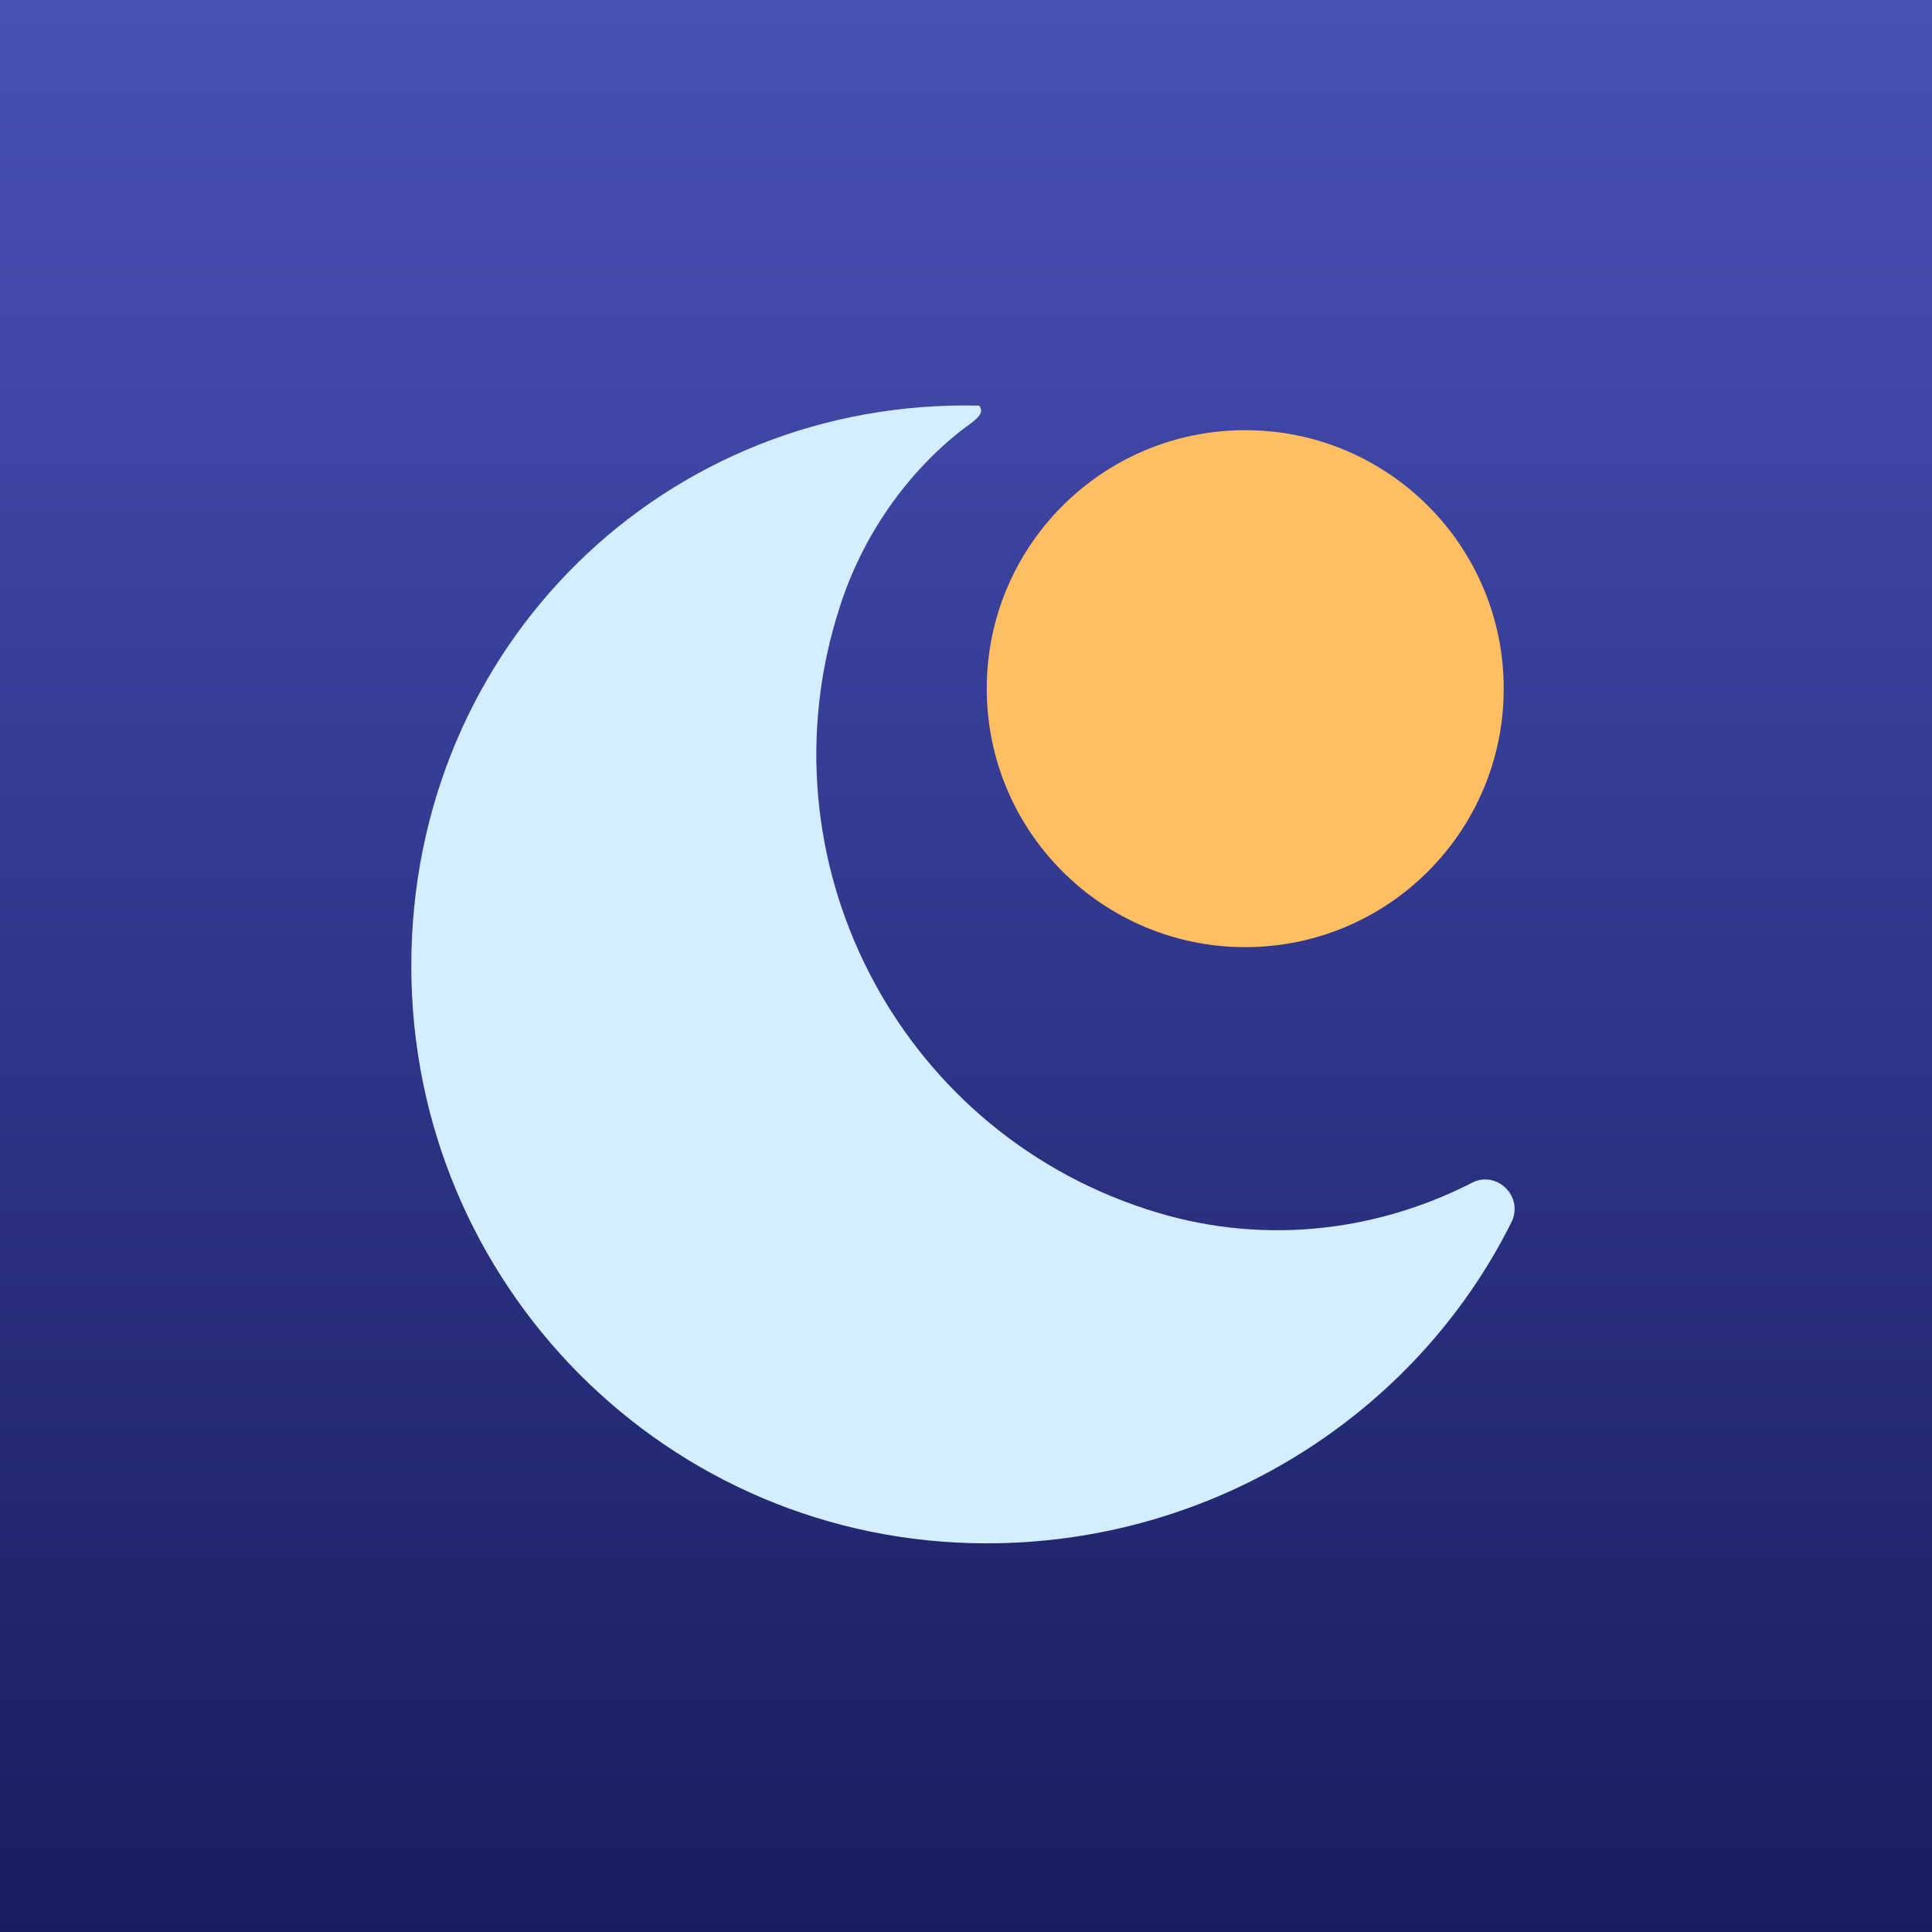
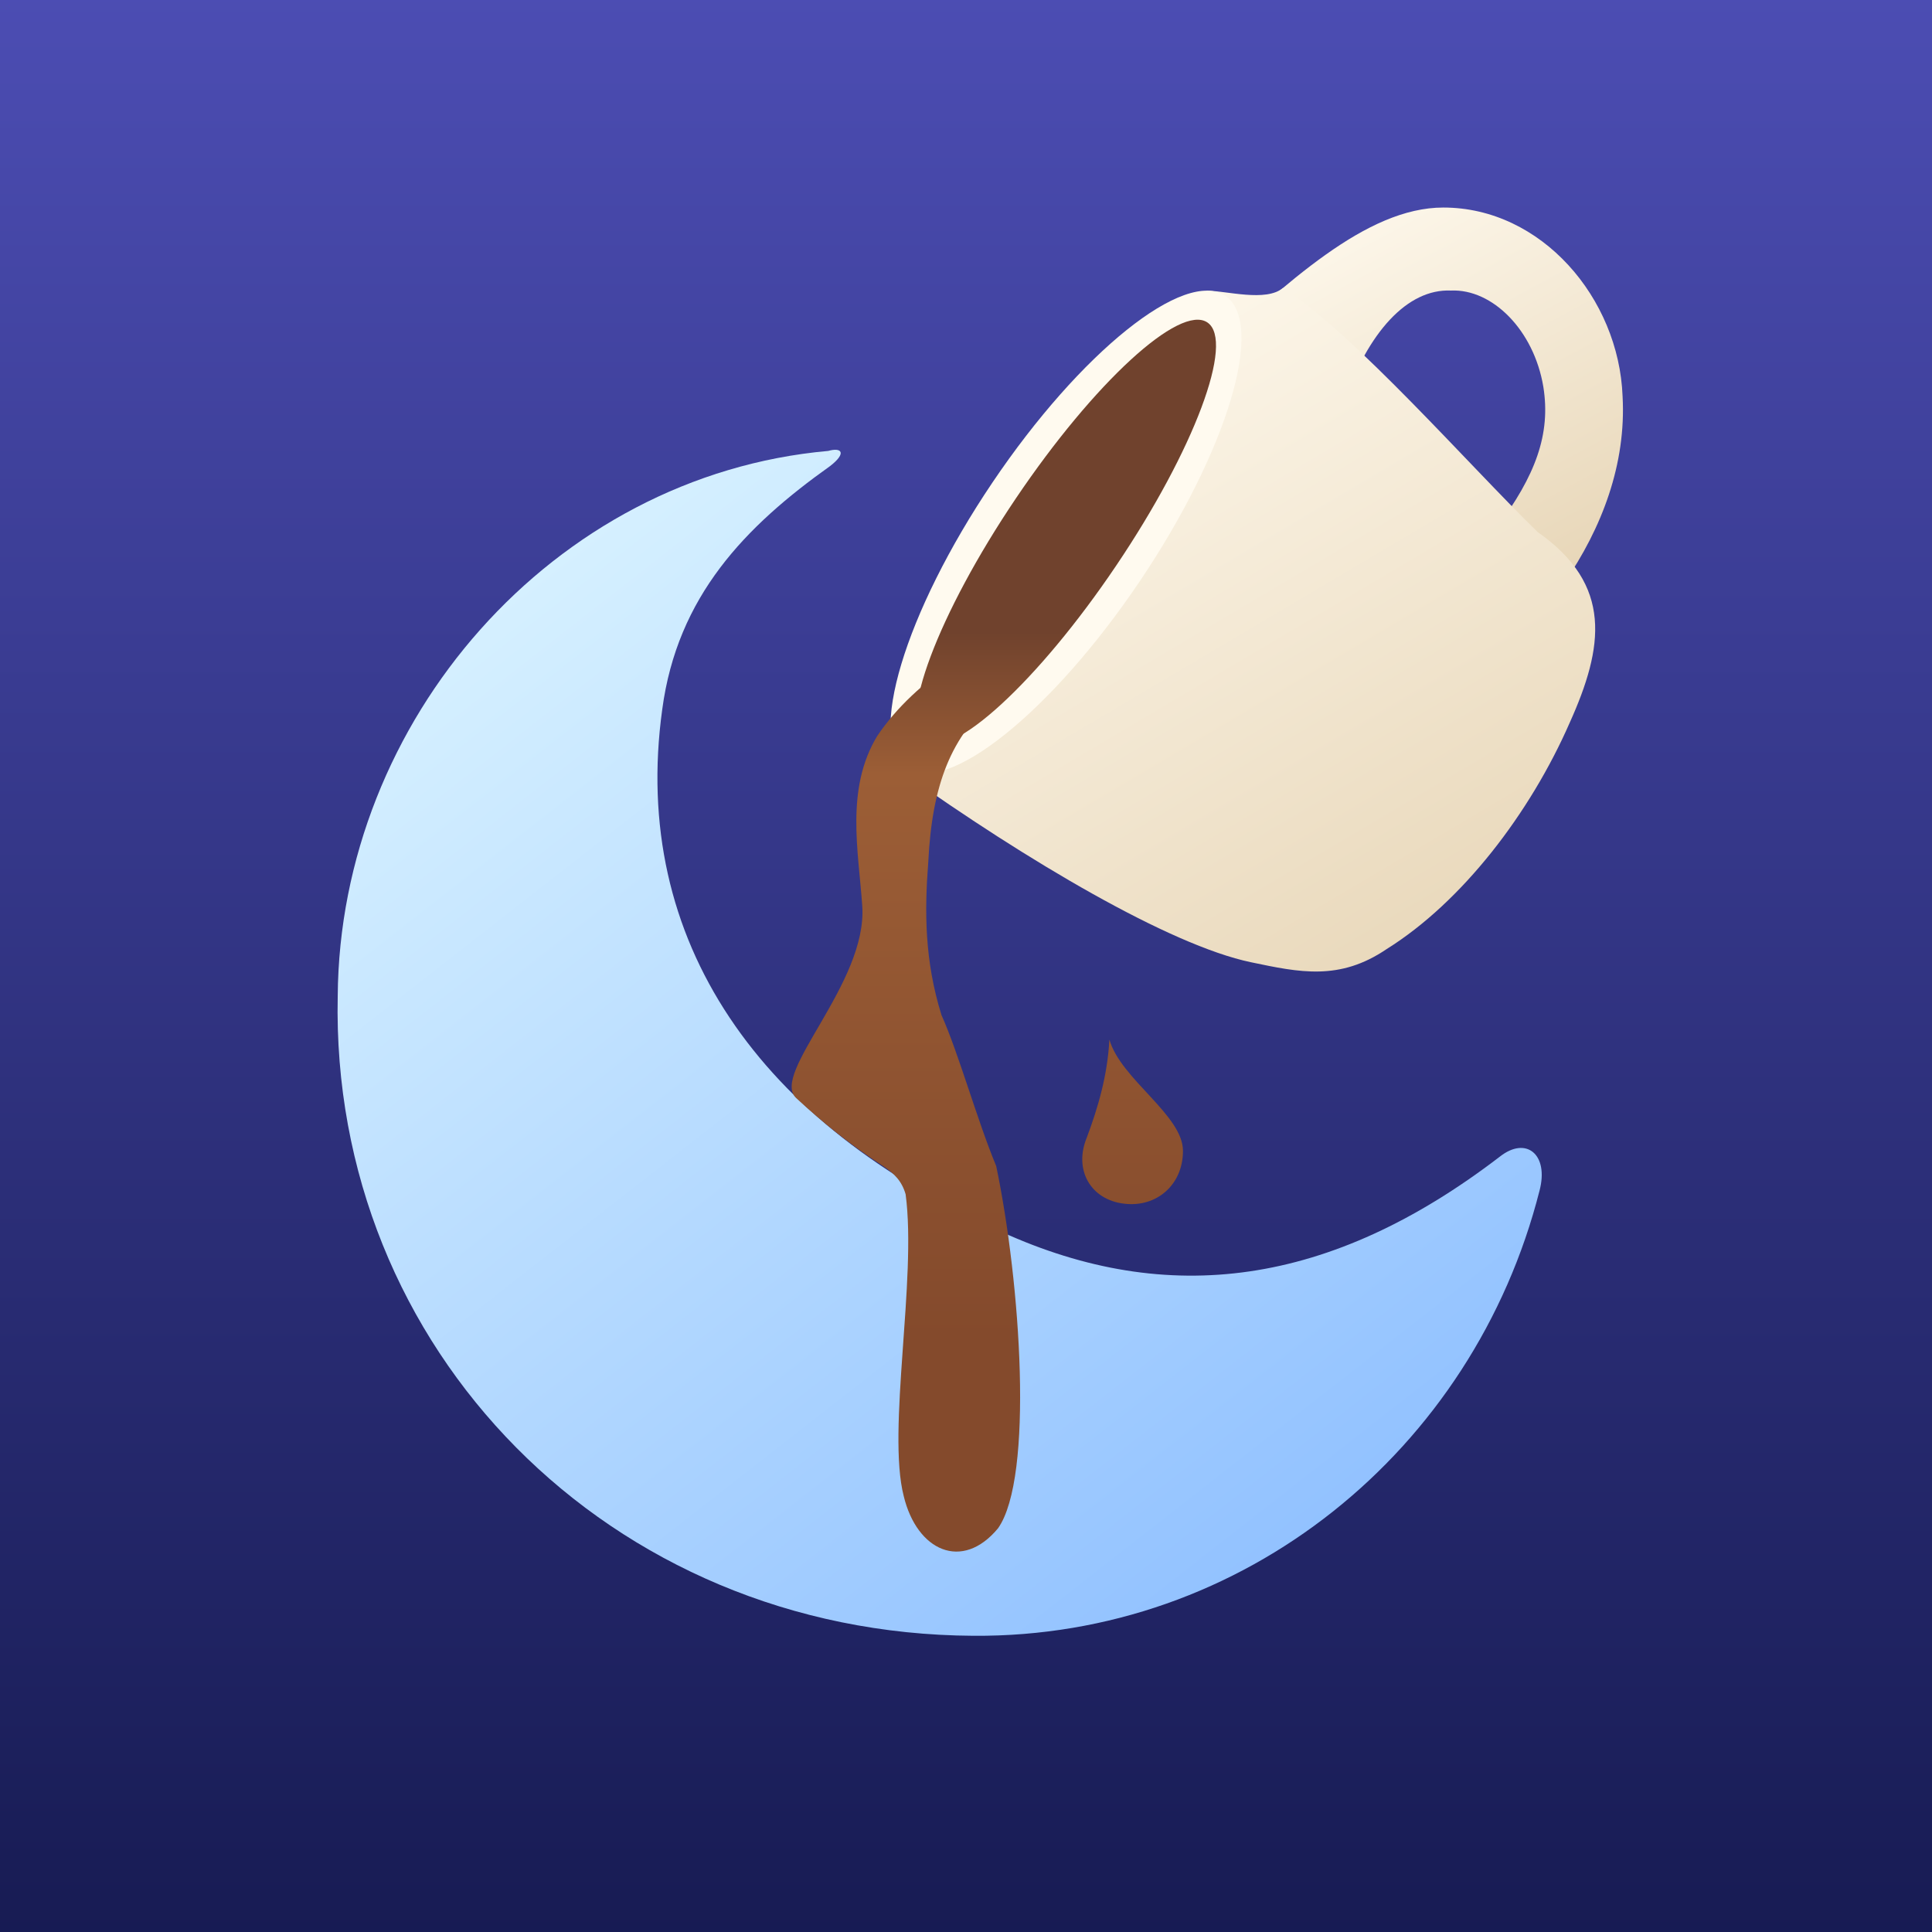
<svg xmlns="http://www.w3.org/2000/svg" width="1024" height="1024" viewBox="0 0 1024 1024">
  <defs>
    <linearGradient id="background" x1="0" y1="0" x2="0" y2="1" gradientUnits="objectBoundingBox">
-       <stop stop-color="#4A51B7" />
-       <stop offset="1" stop-color="#171D5E" />
+       <stop stop-color="#4C4DB3" />
+       <stop offset="1" stop-color="#171B53" />
+     </linearGradient>
+     <linearGradient id="moon" x1="0" y1="0" x2="0.8" y2="1">
+       <stop stop-color="#E1F8FF" />
+       <stop offset="1" stop-color="#8EBFFF" />
+     </linearGradient>
+     <linearGradient id="ceramic" x1="0.2" y1="0" x2="0.8" y2="1">
+       <stop stop-color="#FFFAEF" />
+       <stop offset="1" stop-color="#E8D7B9" />
+     </linearGradient>
+     <linearGradient id="coffee" gradientUnits="userSpaceOnUse" x1="495" y1="335" x2="495" y2="710">
+       <stop stop-color="#70422D" />
+       <stop offset="0.2" stop-color="#9C5E36" />
+       <stop offset="1" stop-color="#844A2C" />
    </linearGradient>
  </defs>
  <g id="background-layer">
    <path fill="url(#background)" d="M0 0H1024V1024H0Z" />
  </g>
  <g id="moon-layer">
-     <path fill="#D5EEFF" d="M519 215C353 211 218 342 218 512C218 681 354 818 523 818C643 818 750 750 801 648C808 634 793 620 780 627C727 654 666 660 608 641C475 598 402 455 445 322C457 284 481 250 511 227C518 222 522 219 519 215Z" />
+     <path fill="url(#moon)" d="M439 239C293 252 180 382 179 528C175 715 323 866 516 867C659 868 781 769 816 631C821 612 809 602 795 613C705 682 619 693 531 653C403 596 334 499 351 376C359 316 395 279 440 247C449 240 446 237 439 239Z" />
  </g>
-   <g id="light-layer">
-     <circle cx="660" cy="365" r="137" fill="#FFBE61" />
+   <g id="cup-layer">
+     <path id="cup-handle" fill="url(#ceramic)" d="M638 190C682 150 724 110 765 110C817 110 858 158 860 210C862 246 849 280 829 309C817 301 805 290 793 280C814 252 822 230 818 205C813 175 791 153 769 154C746 153 725 176 712 214C686 214 656 204 638 190Z" />
+     <path id="cup-body" fill="url(#ceramic)" d="M631 181C633 168 636 158 639.63 154.09C650 154.09 671 160.2 680 152.62C718 177 779 247 815 282C855 310 850 343 832 383C811 431 775 478 735 503C710 520 688.84 515.41 663 510C620 501 544 456 478 409C502 368 557 273 631 181Z" />
+     <g transform="translate(565 282) rotate(-56)">
+       <ellipse id="cup-rim" rx="151" ry="47" fill="#FFFAEF" />
+     </g>
+     <path id="coffee-surface-shape" fill="url(#coffee)" d="M639.941 170.909A134 32 -56 1 0 490.059 393.091A134 32 -56 1 0 639.941 170.909Z" />
+   </g>
+   <g id="coffee-flow-layer" fill="url(#coffee)">
+     <path id="coffee-stream" d="M548 330C522 339 486 359 465 390C448 418 455 451 457 480C460 521 408 569 422 582C436 595 451 607 468 618C474 622 478 626 480 633C486 678 470 758 479 793C486 822 510 833 529 810C548 783 541 680 528 618C518 594 508 558 499 538C490 509 490 483 492 457C494 416 504 390 528 370C540 360 549 351 557 342C563 336 556 327 548 330Z" />
+     <path id="coffee-drop" d="M588 551C594 572 627 591 627 610C627 628 613 640 596 638C578 636 569 620 576 603C582 587 587 570 588 551Z" />
  </g>
</svg>
